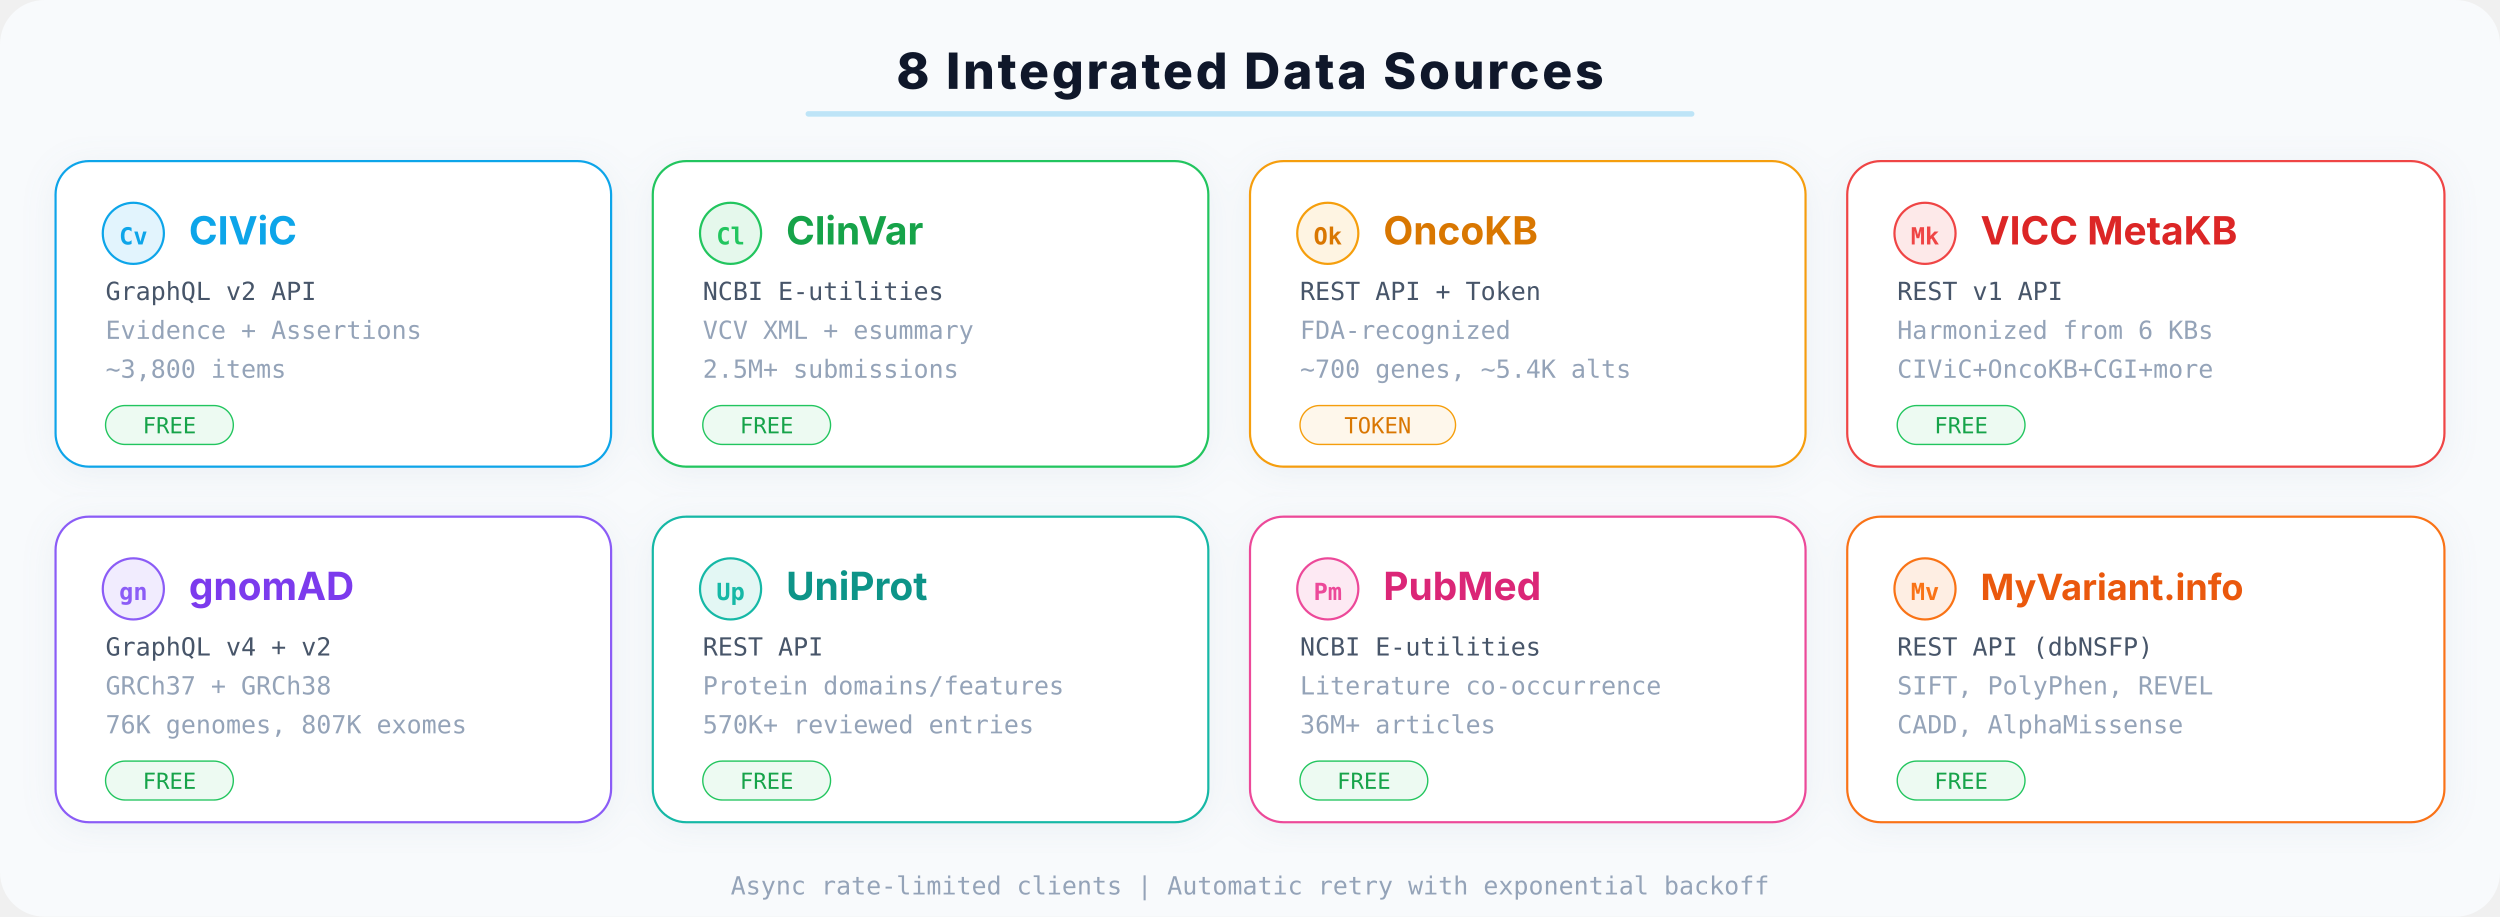
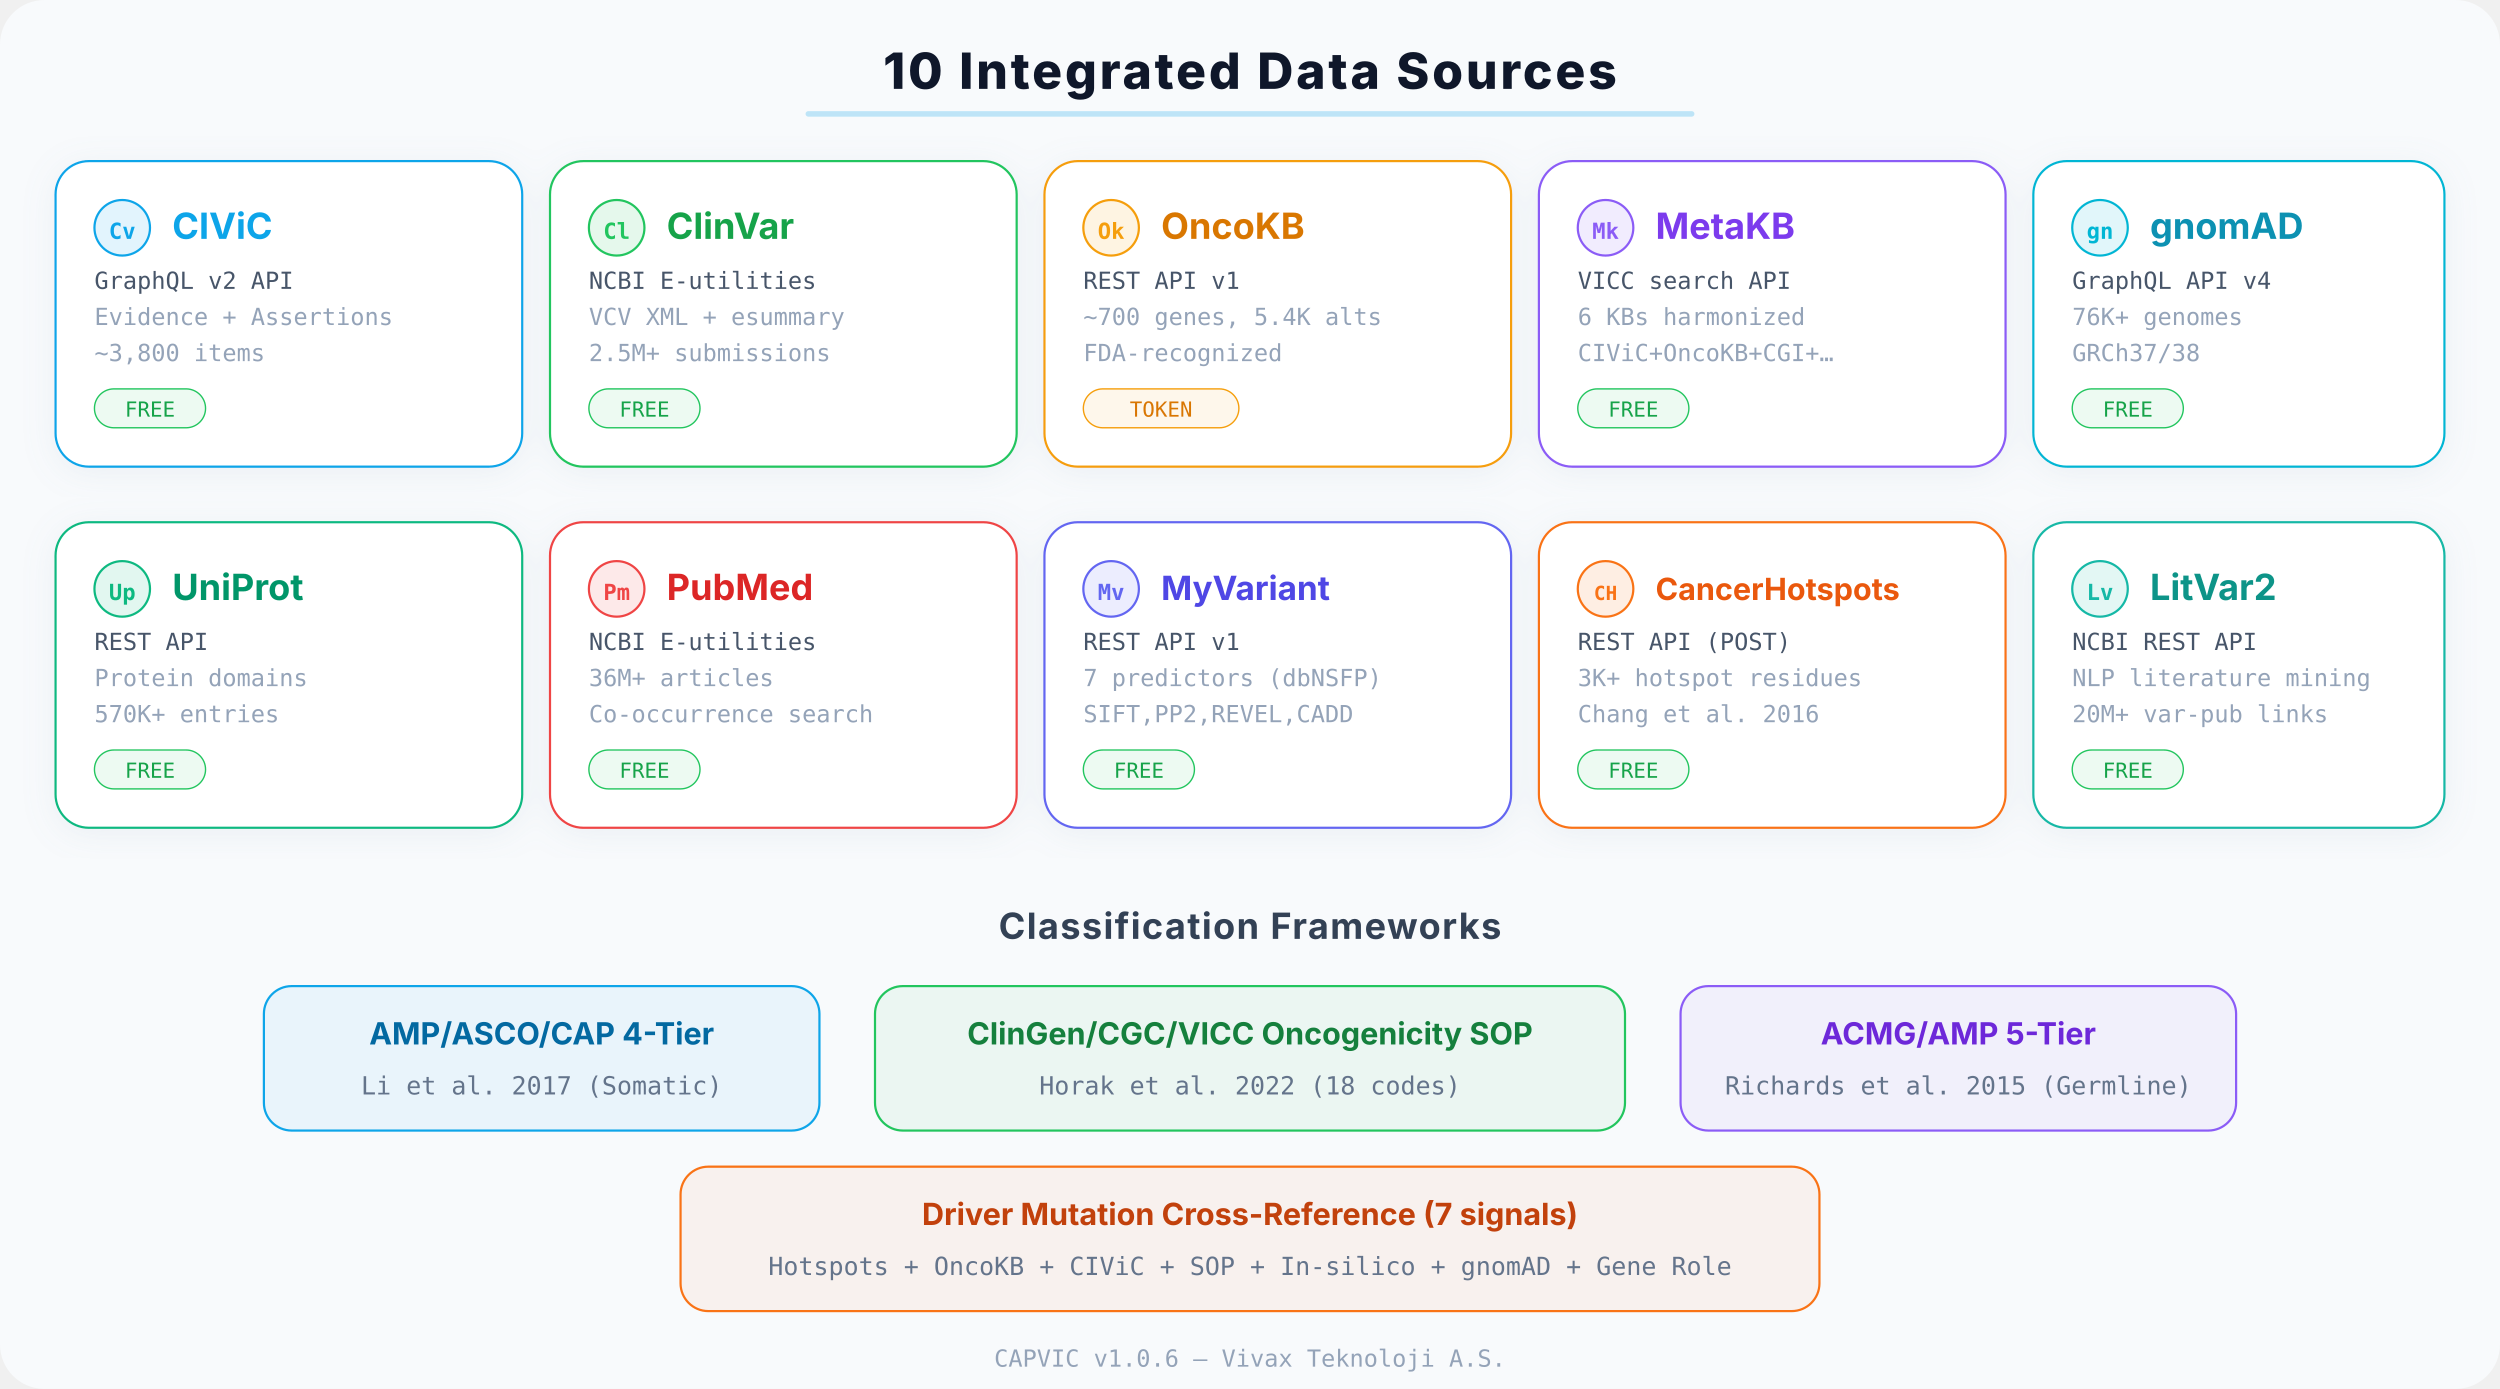
- <svg xmlns="http://www.w3.org/2000/svg" viewBox="0 0 900 330" width="900" height="330">
+ <svg xmlns="http://www.w3.org/2000/svg" viewBox="0 0 900 500" width="900" height="500">
  <defs>
    <filter id="dSh">
      <feDropShadow dx="0" dy="2" stdDeviation="6" flood-color="#94a3b8" flood-opacity="0.12" />
    </filter>
  </defs>
-   <rect width="900" height="330" rx="16" fill="#f8fafc" />
-   <text x="450" y="32" text-anchor="middle" font-family="'SF Pro Display','Inter',sans-serif" font-size="18" font-weight="800" letter-spacing="1" fill="#0f172a">8 Integrated Data Sources</text>
+   <rect width="900" height="500" rx="16" fill="#f8fafc" />
+   <text x="450" y="32" text-anchor="middle" font-family="'SF Pro Display','Inter',sans-serif" font-size="18" font-weight="800" letter-spacing="1" fill="#0f172a">10 Integrated Data Sources</text>
  <rect x="290" y="40" width="320" height="2" rx="1" fill="#0ea5e9" opacity="0.25" />
  <g filter="url(#dSh)" font-family="'SF Pro Display','Inter',sans-serif">
-     <rect x="20" y="58" width="200" height="110" rx="12" fill="#fff" stroke="#0ea5e9" stroke-width="0.8" />
-     <circle cx="48" cy="84" r="11" fill="#0ea5e9" fill-opacity="0.12" stroke="#0ea5e9" stroke-width="0.8" />
-     <text x="48" y="88" text-anchor="middle" font-family="'SF Mono',monospace" font-size="8.5" font-weight="700" fill="#0ea5e9">Cv</text>
-     <text x="68" y="88" font-size="14" font-weight="700" fill="#0ea5e9">CIViC</text>
-     <text x="38" y="108" font-family="'SF Mono',monospace" font-size="9" fill="#475569">GraphQL v2 API</text>
-     <text x="38" y="122" font-family="'SF Mono',monospace" font-size="9" fill="#94a3b8">Evidence + Assertions</text>
-     <text x="38" y="136" font-family="'SF Mono',monospace" font-size="9" fill="#94a3b8">~3,800 items</text>
-     <rect x="38" y="146" width="46" height="14" rx="7" fill="#22c55e" fill-opacity="0.08" stroke="#22c55e" stroke-width="0.5" />
-     <text x="61" y="156" text-anchor="middle" font-family="'SF Mono',monospace" font-size="8" fill="#16a34a">FREE</text>
-     <rect x="235" y="58" width="200" height="110" rx="12" fill="#fff" stroke="#22c55e" stroke-width="0.8" />
-     <circle cx="263" cy="84" r="11" fill="#22c55e" fill-opacity="0.12" stroke="#22c55e" stroke-width="0.8" />
-     <text x="263" y="88" text-anchor="middle" font-family="'SF Mono',monospace" font-size="8.5" font-weight="700" fill="#22c55e">Cl</text>
-     <text x="283" y="88" font-size="14" font-weight="700" fill="#16a34a">ClinVar</text>
-     <text x="253" y="108" font-family="'SF Mono',monospace" font-size="9" fill="#475569">NCBI E-utilities</text>
-     <text x="253" y="122" font-family="'SF Mono',monospace" font-size="9" fill="#94a3b8">VCV XML + esummary</text>
-     <text x="253" y="136" font-family="'SF Mono',monospace" font-size="9" fill="#94a3b8">2.5M+ submissions</text>
-     <rect x="253" y="146" width="46" height="14" rx="7" fill="#22c55e" fill-opacity="0.08" stroke="#22c55e" stroke-width="0.5" />
-     <text x="276" y="156" text-anchor="middle" font-family="'SF Mono',monospace" font-size="8" fill="#16a34a">FREE</text>
-     <rect x="450" y="58" width="200" height="110" rx="12" fill="#fff" stroke="#f59e0b" stroke-width="0.8" />
-     <circle cx="478" cy="84" r="11" fill="#f59e0b" fill-opacity="0.12" stroke="#f59e0b" stroke-width="0.8" />
-     <text x="478" y="88" text-anchor="middle" font-family="'SF Mono',monospace" font-size="8.5" font-weight="700" fill="#d97706">Ok</text>
-     <text x="498" y="88" font-size="14" font-weight="700" fill="#d97706">OncoKB</text>
-     <text x="468" y="108" font-family="'SF Mono',monospace" font-size="9" fill="#475569">REST API + Token</text>
-     <text x="468" y="122" font-family="'SF Mono',monospace" font-size="9" fill="#94a3b8">FDA-recognized</text>
-     <text x="468" y="136" font-family="'SF Mono',monospace" font-size="9" fill="#94a3b8">~700 genes, ~5.4K alts</text>
-     <rect x="468" y="146" width="56" height="14" rx="7" fill="#f59e0b" fill-opacity="0.08" stroke="#f59e0b" stroke-width="0.5" />
-     <text x="496" y="156" text-anchor="middle" font-family="'SF Mono',monospace" font-size="8" fill="#d97706">TOKEN</text>
-     <rect x="665" y="58" width="215" height="110" rx="12" fill="#fff" stroke="#ef4444" stroke-width="0.8" />
-     <circle cx="693" cy="84" r="11" fill="#ef4444" fill-opacity="0.12" stroke="#ef4444" stroke-width="0.8" />
-     <text x="693" y="88" text-anchor="middle" font-family="'SF Mono',monospace" font-size="8.5" font-weight="700" fill="#ef4444">Mk</text>
-     <text x="713" y="88" font-size="14" font-weight="700" fill="#dc2626">VICC MetaKB</text>
-     <text x="683" y="108" font-family="'SF Mono',monospace" font-size="9" fill="#475569">REST v1 API</text>
-     <text x="683" y="122" font-family="'SF Mono',monospace" font-size="9" fill="#94a3b8">Harmonized from 6 KBs</text>
-     <text x="683" y="136" font-family="'SF Mono',monospace" font-size="9" fill="#94a3b8">CIViC+OncoKB+CGI+more</text>
-     <rect x="683" y="146" width="46" height="14" rx="7" fill="#22c55e" fill-opacity="0.08" stroke="#22c55e" stroke-width="0.5" />
-     <text x="706" y="156" text-anchor="middle" font-family="'SF Mono',monospace" font-size="8" fill="#16a34a">FREE</text>
+     <rect x="20" y="58" width="168" height="110" rx="12" fill="#fff" stroke="#0ea5e9" stroke-width="0.8" />
+     <circle cx="44" cy="82" r="10" fill="#0ea5e9" fill-opacity="0.12" stroke="#0ea5e9" stroke-width="0.8" />
+     <text x="44" y="86" text-anchor="middle" font-family="'SF Mono',monospace" font-size="8" font-weight="700" fill="#0ea5e9">Cv</text>
+     <text x="62" y="86" font-size="13" font-weight="700" fill="#0ea5e9">CIViC</text>
+     <text x="34" y="104" font-family="'SF Mono',monospace" font-size="8.5" fill="#475569">GraphQL v2 API</text>
+     <text x="34" y="117" font-family="'SF Mono',monospace" font-size="8.5" fill="#94a3b8">Evidence + Assertions</text>
+     <text x="34" y="130" font-family="'SF Mono',monospace" font-size="8.5" fill="#94a3b8">~3,800 items</text>
+     <rect x="34" y="140" width="40" height="14" rx="7" fill="#22c55e" fill-opacity="0.08" stroke="#22c55e" stroke-width="0.5" />
+     <text x="54" y="150" text-anchor="middle" font-family="'SF Mono',monospace" font-size="7.5" fill="#16a34a">FREE</text>
+     <rect x="198" y="58" width="168" height="110" rx="12" fill="#fff" stroke="#22c55e" stroke-width="0.8" />
+     <circle cx="222" cy="82" r="10" fill="#22c55e" fill-opacity="0.12" stroke="#22c55e" stroke-width="0.8" />
+     <text x="222" y="86" text-anchor="middle" font-family="'SF Mono',monospace" font-size="8" font-weight="700" fill="#22c55e">Cl</text>
+     <text x="240" y="86" font-size="13" font-weight="700" fill="#16a34a">ClinVar</text>
+     <text x="212" y="104" font-family="'SF Mono',monospace" font-size="8.5" fill="#475569">NCBI E-utilities</text>
+     <text x="212" y="117" font-family="'SF Mono',monospace" font-size="8.5" fill="#94a3b8">VCV XML + esummary</text>
+     <text x="212" y="130" font-family="'SF Mono',monospace" font-size="8.5" fill="#94a3b8">2.5M+ submissions</text>
+     <rect x="212" y="140" width="40" height="14" rx="7" fill="#22c55e" fill-opacity="0.08" stroke="#22c55e" stroke-width="0.5" />
+     <text x="232" y="150" text-anchor="middle" font-family="'SF Mono',monospace" font-size="7.5" fill="#16a34a">FREE</text>
+     <rect x="376" y="58" width="168" height="110" rx="12" fill="#fff" stroke="#f59e0b" stroke-width="0.8" />
+     <circle cx="400" cy="82" r="10" fill="#f59e0b" fill-opacity="0.12" stroke="#f59e0b" stroke-width="0.8" />
+     <text x="400" y="86" text-anchor="middle" font-family="'SF Mono',monospace" font-size="8" font-weight="700" fill="#f59e0b">Ok</text>
+     <text x="418" y="86" font-size="13" font-weight="700" fill="#d97706">OncoKB</text>
+     <text x="390" y="104" font-family="'SF Mono',monospace" font-size="8.5" fill="#475569">REST API v1</text>
+     <text x="390" y="117" font-family="'SF Mono',monospace" font-size="8.5" fill="#94a3b8">~700 genes, 5.4K alts</text>
+     <text x="390" y="130" font-family="'SF Mono',monospace" font-size="8.5" fill="#94a3b8">FDA-recognized</text>
+     <rect x="390" y="140" width="56" height="14" rx="7" fill="#f59e0b" fill-opacity="0.08" stroke="#f59e0b" stroke-width="0.5" />
+     <text x="418" y="150" text-anchor="middle" font-family="'SF Mono',monospace" font-size="7.5" fill="#d97706">TOKEN</text>
+     <rect x="554" y="58" width="168" height="110" rx="12" fill="#fff" stroke="#8b5cf6" stroke-width="0.8" />
+     <circle cx="578" cy="82" r="10" fill="#8b5cf6" fill-opacity="0.12" stroke="#8b5cf6" stroke-width="0.8" />
+     <text x="578" y="86" text-anchor="middle" font-family="'SF Mono',monospace" font-size="8" font-weight="700" fill="#8b5cf6">Mk</text>
+     <text x="596" y="86" font-size="13" font-weight="700" fill="#7c3aed">MetaKB</text>
+     <text x="568" y="104" font-family="'SF Mono',monospace" font-size="8.5" fill="#475569">VICC search API</text>
+     <text x="568" y="117" font-family="'SF Mono',monospace" font-size="8.5" fill="#94a3b8">6 KBs harmonized</text>
+     <text x="568" y="130" font-family="'SF Mono',monospace" font-size="8.5" fill="#94a3b8">CIViC+OncoKB+CGI+…</text>
+     <rect x="568" y="140" width="40" height="14" rx="7" fill="#22c55e" fill-opacity="0.08" stroke="#22c55e" stroke-width="0.5" />
+     <text x="588" y="150" text-anchor="middle" font-family="'SF Mono',monospace" font-size="7.5" fill="#16a34a">FREE</text>
+     <rect x="732" y="58" width="148" height="110" rx="12" fill="#fff" stroke="#06b6d4" stroke-width="0.8" />
+     <circle cx="756" cy="82" r="10" fill="#06b6d4" fill-opacity="0.12" stroke="#06b6d4" stroke-width="0.8" />
+     <text x="756" y="86" text-anchor="middle" font-family="'SF Mono',monospace" font-size="8" font-weight="700" fill="#06b6d4">gn</text>
+     <text x="774" y="86" font-size="13" font-weight="700" fill="#0891b2">gnomAD</text>
+     <text x="746" y="104" font-family="'SF Mono',monospace" font-size="8.5" fill="#475569">GraphQL API v4</text>
+     <text x="746" y="117" font-family="'SF Mono',monospace" font-size="8.5" fill="#94a3b8">76K+ genomes</text>
+     <text x="746" y="130" font-family="'SF Mono',monospace" font-size="8.5" fill="#94a3b8">GRCh37/38</text>
+     <rect x="746" y="140" width="40" height="14" rx="7" fill="#22c55e" fill-opacity="0.08" stroke="#22c55e" stroke-width="0.5" />
+     <text x="766" y="150" text-anchor="middle" font-family="'SF Mono',monospace" font-size="7.5" fill="#16a34a">FREE</text>
  </g>
  <g filter="url(#dSh)" font-family="'SF Pro Display','Inter',sans-serif">
-     <rect x="20" y="186" width="200" height="110" rx="12" fill="#fff" stroke="#8b5cf6" stroke-width="0.8" />
-     <circle cx="48" cy="212" r="11" fill="#8b5cf6" fill-opacity="0.12" stroke="#8b5cf6" stroke-width="0.8" />
-     <text x="48" y="216" text-anchor="middle" font-family="'SF Mono',monospace" font-size="8.5" font-weight="700" fill="#8b5cf6">gn</text>
-     <text x="68" y="216" font-size="14" font-weight="700" fill="#7c3aed">gnomAD</text>
-     <text x="38" y="236" font-family="'SF Mono',monospace" font-size="9" fill="#475569">GraphQL v4 + v2</text>
-     <text x="38" y="250" font-family="'SF Mono',monospace" font-size="9" fill="#94a3b8">GRCh37 + GRCh38</text>
-     <text x="38" y="264" font-family="'SF Mono',monospace" font-size="9" fill="#94a3b8">76K genomes, 807K exomes</text>
-     <rect x="38" y="274" width="46" height="14" rx="7" fill="#22c55e" fill-opacity="0.08" stroke="#22c55e" stroke-width="0.5" />
-     <text x="61" y="284" text-anchor="middle" font-family="'SF Mono',monospace" font-size="8" fill="#16a34a">FREE</text>
-     <rect x="235" y="186" width="200" height="110" rx="12" fill="#fff" stroke="#14b8a6" stroke-width="0.8" />
-     <circle cx="263" cy="212" r="11" fill="#14b8a6" fill-opacity="0.12" stroke="#14b8a6" stroke-width="0.8" />
-     <text x="263" y="216" text-anchor="middle" font-family="'SF Mono',monospace" font-size="8.5" font-weight="700" fill="#14b8a6">Up</text>
-     <text x="283" y="216" font-size="14" font-weight="700" fill="#0d9488">UniProt</text>
-     <text x="253" y="236" font-family="'SF Mono',monospace" font-size="9" fill="#475569">REST API</text>
-     <text x="253" y="250" font-family="'SF Mono',monospace" font-size="9" fill="#94a3b8">Protein domains/features</text>
-     <text x="253" y="264" font-family="'SF Mono',monospace" font-size="9" fill="#94a3b8">570K+ reviewed entries</text>
-     <rect x="253" y="274" width="46" height="14" rx="7" fill="#22c55e" fill-opacity="0.08" stroke="#22c55e" stroke-width="0.5" />
-     <text x="276" y="284" text-anchor="middle" font-family="'SF Mono',monospace" font-size="8" fill="#16a34a">FREE</text>
-     <rect x="450" y="186" width="200" height="110" rx="12" fill="#fff" stroke="#ec4899" stroke-width="0.8" />
-     <circle cx="478" cy="212" r="11" fill="#ec4899" fill-opacity="0.12" stroke="#ec4899" stroke-width="0.8" />
-     <text x="478" y="216" text-anchor="middle" font-family="'SF Mono',monospace" font-size="8.5" font-weight="700" fill="#ec4899">Pm</text>
-     <text x="498" y="216" font-size="14" font-weight="700" fill="#db2777">PubMed</text>
-     <text x="468" y="236" font-family="'SF Mono',monospace" font-size="9" fill="#475569">NCBI E-utilities</text>
-     <text x="468" y="250" font-family="'SF Mono',monospace" font-size="9" fill="#94a3b8">Literature co-occurrence</text>
-     <text x="468" y="264" font-family="'SF Mono',monospace" font-size="9" fill="#94a3b8">36M+ articles</text>
-     <rect x="468" y="274" width="46" height="14" rx="7" fill="#22c55e" fill-opacity="0.08" stroke="#22c55e" stroke-width="0.5" />
-     <text x="491" y="284" text-anchor="middle" font-family="'SF Mono',monospace" font-size="8" fill="#16a34a">FREE</text>
-     <rect x="665" y="186" width="215" height="110" rx="12" fill="#fff" stroke="#f97316" stroke-width="0.8" />
-     <circle cx="693" cy="212" r="11" fill="#f97316" fill-opacity="0.12" stroke="#f97316" stroke-width="0.8" />
-     <text x="693" y="216" text-anchor="middle" font-family="'SF Mono',monospace" font-size="8.5" font-weight="700" fill="#f97316">Mv</text>
-     <text x="713" y="216" font-size="13" font-weight="700" fill="#ea580c">MyVariant.info</text>
-     <text x="683" y="236" font-family="'SF Mono',monospace" font-size="9" fill="#475569">REST API (dbNSFP)</text>
-     <text x="683" y="250" font-family="'SF Mono',monospace" font-size="9" fill="#94a3b8">SIFT, PolyPhen, REVEL</text>
-     <text x="683" y="264" font-family="'SF Mono',monospace" font-size="9" fill="#94a3b8">CADD, AlphaMissense</text>
-     <rect x="683" y="274" width="46" height="14" rx="7" fill="#22c55e" fill-opacity="0.08" stroke="#22c55e" stroke-width="0.5" />
-     <text x="706" y="284" text-anchor="middle" font-family="'SF Mono',monospace" font-size="8" fill="#16a34a">FREE</text>
+     <rect x="20" y="188" width="168" height="110" rx="12" fill="#fff" stroke="#10b981" stroke-width="0.8" />
+     <circle cx="44" cy="212" r="10" fill="#10b981" fill-opacity="0.12" stroke="#10b981" stroke-width="0.8" />
+     <text x="44" y="216" text-anchor="middle" font-family="'SF Mono',monospace" font-size="8" font-weight="700" fill="#10b981">Up</text>
+     <text x="62" y="216" font-size="13" font-weight="700" fill="#059669">UniProt</text>
+     <text x="34" y="234" font-family="'SF Mono',monospace" font-size="8.5" fill="#475569">REST API</text>
+     <text x="34" y="247" font-family="'SF Mono',monospace" font-size="8.5" fill="#94a3b8">Protein domains</text>
+     <text x="34" y="260" font-family="'SF Mono',monospace" font-size="8.5" fill="#94a3b8">570K+ entries</text>
+     <rect x="34" y="270" width="40" height="14" rx="7" fill="#22c55e" fill-opacity="0.08" stroke="#22c55e" stroke-width="0.5" />
+     <text x="54" y="280" text-anchor="middle" font-family="'SF Mono',monospace" font-size="7.5" fill="#16a34a">FREE</text>
+     <rect x="198" y="188" width="168" height="110" rx="12" fill="#fff" stroke="#ef4444" stroke-width="0.8" />
+     <circle cx="222" cy="212" r="10" fill="#ef4444" fill-opacity="0.12" stroke="#ef4444" stroke-width="0.8" />
+     <text x="222" y="216" text-anchor="middle" font-family="'SF Mono',monospace" font-size="8" font-weight="700" fill="#ef4444">Pm</text>
+     <text x="240" y="216" font-size="13" font-weight="700" fill="#dc2626">PubMed</text>
+     <text x="212" y="234" font-family="'SF Mono',monospace" font-size="8.5" fill="#475569">NCBI E-utilities</text>
+     <text x="212" y="247" font-family="'SF Mono',monospace" font-size="8.5" fill="#94a3b8">36M+ articles</text>
+     <text x="212" y="260" font-family="'SF Mono',monospace" font-size="8.5" fill="#94a3b8">Co-occurrence search</text>
+     <rect x="212" y="270" width="40" height="14" rx="7" fill="#22c55e" fill-opacity="0.08" stroke="#22c55e" stroke-width="0.5" />
+     <text x="232" y="280" text-anchor="middle" font-family="'SF Mono',monospace" font-size="7.5" fill="#16a34a">FREE</text>
+     <rect x="376" y="188" width="168" height="110" rx="12" fill="#fff" stroke="#6366f1" stroke-width="0.8" />
+     <circle cx="400" cy="212" r="10" fill="#6366f1" fill-opacity="0.12" stroke="#6366f1" stroke-width="0.8" />
+     <text x="400" y="216" text-anchor="middle" font-family="'SF Mono',monospace" font-size="8" font-weight="700" fill="#6366f1">Mv</text>
+     <text x="418" y="216" font-size="12" font-weight="700" fill="#4f46e5">MyVariant</text>
+     <text x="390" y="234" font-family="'SF Mono',monospace" font-size="8.5" fill="#475569">REST API v1</text>
+     <text x="390" y="247" font-family="'SF Mono',monospace" font-size="8.5" fill="#94a3b8">7 predictors (dbNSFP)</text>
+     <text x="390" y="260" font-family="'SF Mono',monospace" font-size="8.5" fill="#94a3b8">SIFT,PP2,REVEL,CADD</text>
+     <rect x="390" y="270" width="40" height="14" rx="7" fill="#22c55e" fill-opacity="0.08" stroke="#22c55e" stroke-width="0.5" />
+     <text x="410" y="280" text-anchor="middle" font-family="'SF Mono',monospace" font-size="7.5" fill="#16a34a">FREE</text>
+     <rect x="554" y="188" width="168" height="110" rx="12" fill="#fff" stroke="#f97316" stroke-width="0.8" />
+     <circle cx="578" cy="212" r="10" fill="#f97316" fill-opacity="0.12" stroke="#f97316" stroke-width="0.8" />
+     <text x="578" y="216" text-anchor="middle" font-family="'SF Mono',monospace" font-size="7" font-weight="700" fill="#f97316">CH</text>
+     <text x="596" y="216" font-size="11" font-weight="700" fill="#ea580c">CancerHotspots</text>
+     <text x="568" y="234" font-family="'SF Mono',monospace" font-size="8.5" fill="#475569">REST API (POST)</text>
+     <text x="568" y="247" font-family="'SF Mono',monospace" font-size="8.5" fill="#94a3b8">3K+ hotspot residues</text>
+     <text x="568" y="260" font-family="'SF Mono',monospace" font-size="8.5" fill="#94a3b8">Chang et al. 2016</text>
+     <rect x="568" y="270" width="40" height="14" rx="7" fill="#22c55e" fill-opacity="0.08" stroke="#22c55e" stroke-width="0.5" />
+     <text x="588" y="280" text-anchor="middle" font-family="'SF Mono',monospace" font-size="7.5" fill="#16a34a">FREE</text>
+     <rect x="732" y="188" width="148" height="110" rx="12" fill="#fff" stroke="#14b8a6" stroke-width="0.8" />
+     <circle cx="756" cy="212" r="10" fill="#14b8a6" fill-opacity="0.12" stroke="#14b8a6" stroke-width="0.8" />
+     <text x="756" y="216" text-anchor="middle" font-family="'SF Mono',monospace" font-size="8" font-weight="700" fill="#14b8a6">Lv</text>
+     <text x="774" y="216" font-size="13" font-weight="700" fill="#0d9488">LitVar2</text>
+     <text x="746" y="234" font-family="'SF Mono',monospace" font-size="8.5" fill="#475569">NCBI REST API</text>
+     <text x="746" y="247" font-family="'SF Mono',monospace" font-size="8.5" fill="#94a3b8">NLP literature mining</text>
+     <text x="746" y="260" font-family="'SF Mono',monospace" font-size="8.5" fill="#94a3b8">20M+ var-pub links</text>
+     <rect x="746" y="270" width="40" height="14" rx="7" fill="#22c55e" fill-opacity="0.08" stroke="#22c55e" stroke-width="0.5" />
+     <text x="766" y="280" text-anchor="middle" font-family="'SF Mono',monospace" font-size="7.5" fill="#16a34a">FREE</text>
  </g>
-   <text x="450" y="322" text-anchor="middle" font-family="'SF Mono',monospace" font-size="9" fill="#94a3b8">Async rate-limited clients | Automatic retry with exponential backoff</text>
+   <g font-family="'SF Pro Display','Inter',sans-serif">
+     <text x="450" y="338" text-anchor="middle" font-size="13" font-weight="700" fill="#334155" letter-spacing="0.5">Classification Frameworks</text>
+     <rect x="95" y="355" width="200" height="52" rx="10" fill="#0ea5e9" fill-opacity="0.06" stroke="#0ea5e9" stroke-width="0.8" />
+     <text x="195" y="376" text-anchor="middle" font-size="11" font-weight="700" fill="#0369a1">AMP/ASCO/CAP 4-Tier</text>
+     <text x="195" y="394" text-anchor="middle" font-family="'SF Mono',monospace" font-size="9" fill="#64748b">Li et al. 2017 (Somatic)</text>
+     <rect x="315" y="355" width="270" height="52" rx="10" fill="#22c55e" fill-opacity="0.06" stroke="#22c55e" stroke-width="0.8" />
+     <text x="450" y="376" text-anchor="middle" font-size="11" font-weight="700" fill="#15803d">ClinGen/CGC/VICC Oncogenicity SOP</text>
+     <text x="450" y="394" text-anchor="middle" font-family="'SF Mono',monospace" font-size="9" fill="#64748b">Horak et al. 2022 (18 codes)</text>
+     <rect x="605" y="355" width="200" height="52" rx="10" fill="#8b5cf6" fill-opacity="0.06" stroke="#8b5cf6" stroke-width="0.8" />
+     <text x="705" y="376" text-anchor="middle" font-size="11" font-weight="700" fill="#6d28d9">ACMG/AMP 5-Tier</text>
+     <text x="705" y="394" text-anchor="middle" font-family="'SF Mono',monospace" font-size="9" fill="#64748b">Richards et al. 2015 (Germline)</text>
+     <rect x="245" y="420" width="410" height="52" rx="10" fill="#f97316" fill-opacity="0.06" stroke="#f97316" stroke-width="0.8" />
+     <text x="450" y="441" text-anchor="middle" font-size="11" font-weight="700" fill="#c2410c">Driver Mutation Cross-Reference (7 signals)</text>
+     <text x="450" y="459" text-anchor="middle" font-family="'SF Mono',monospace" font-size="9" fill="#64748b">Hotspots + OncoKB + CIViC + SOP + In-silico + gnomAD + Gene Role</text>
+   </g>
+   <text x="450" y="492" text-anchor="middle" font-family="'SF Mono',monospace" font-size="8.5" fill="#94a3b8">CAPVIC v1.0.6 — Vivax Teknoloji A.S.</text>
</svg>
